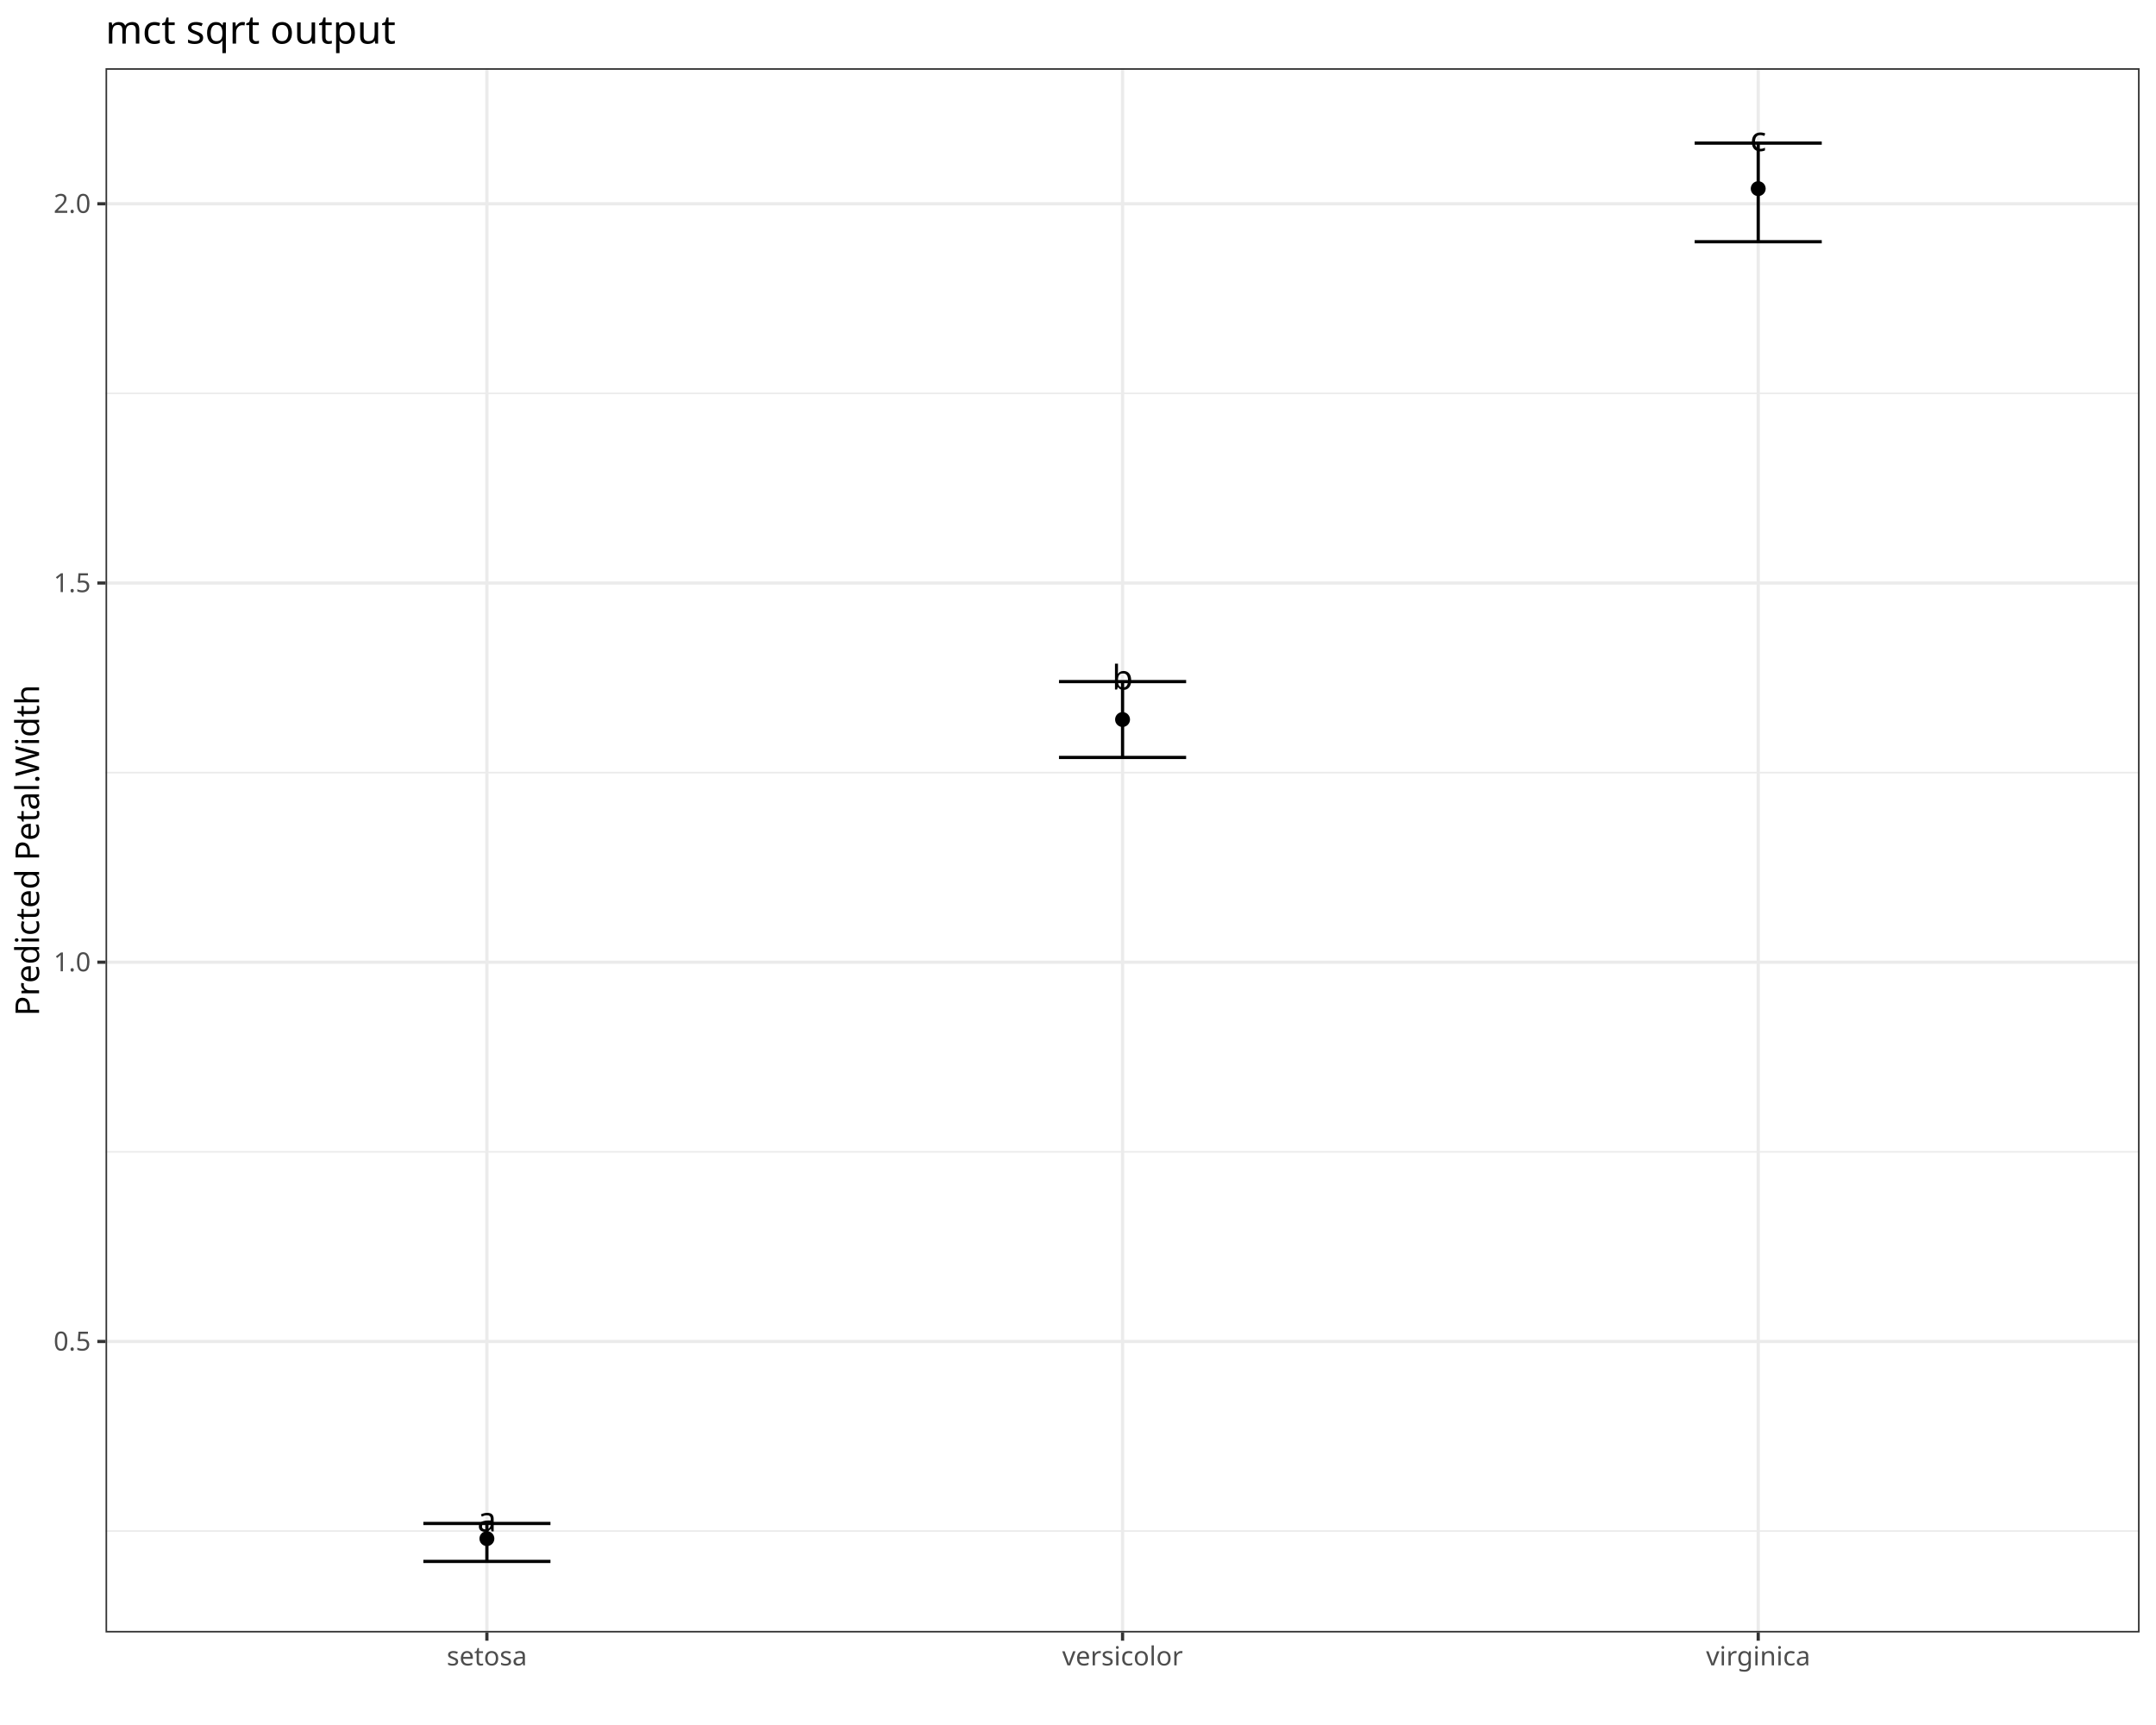
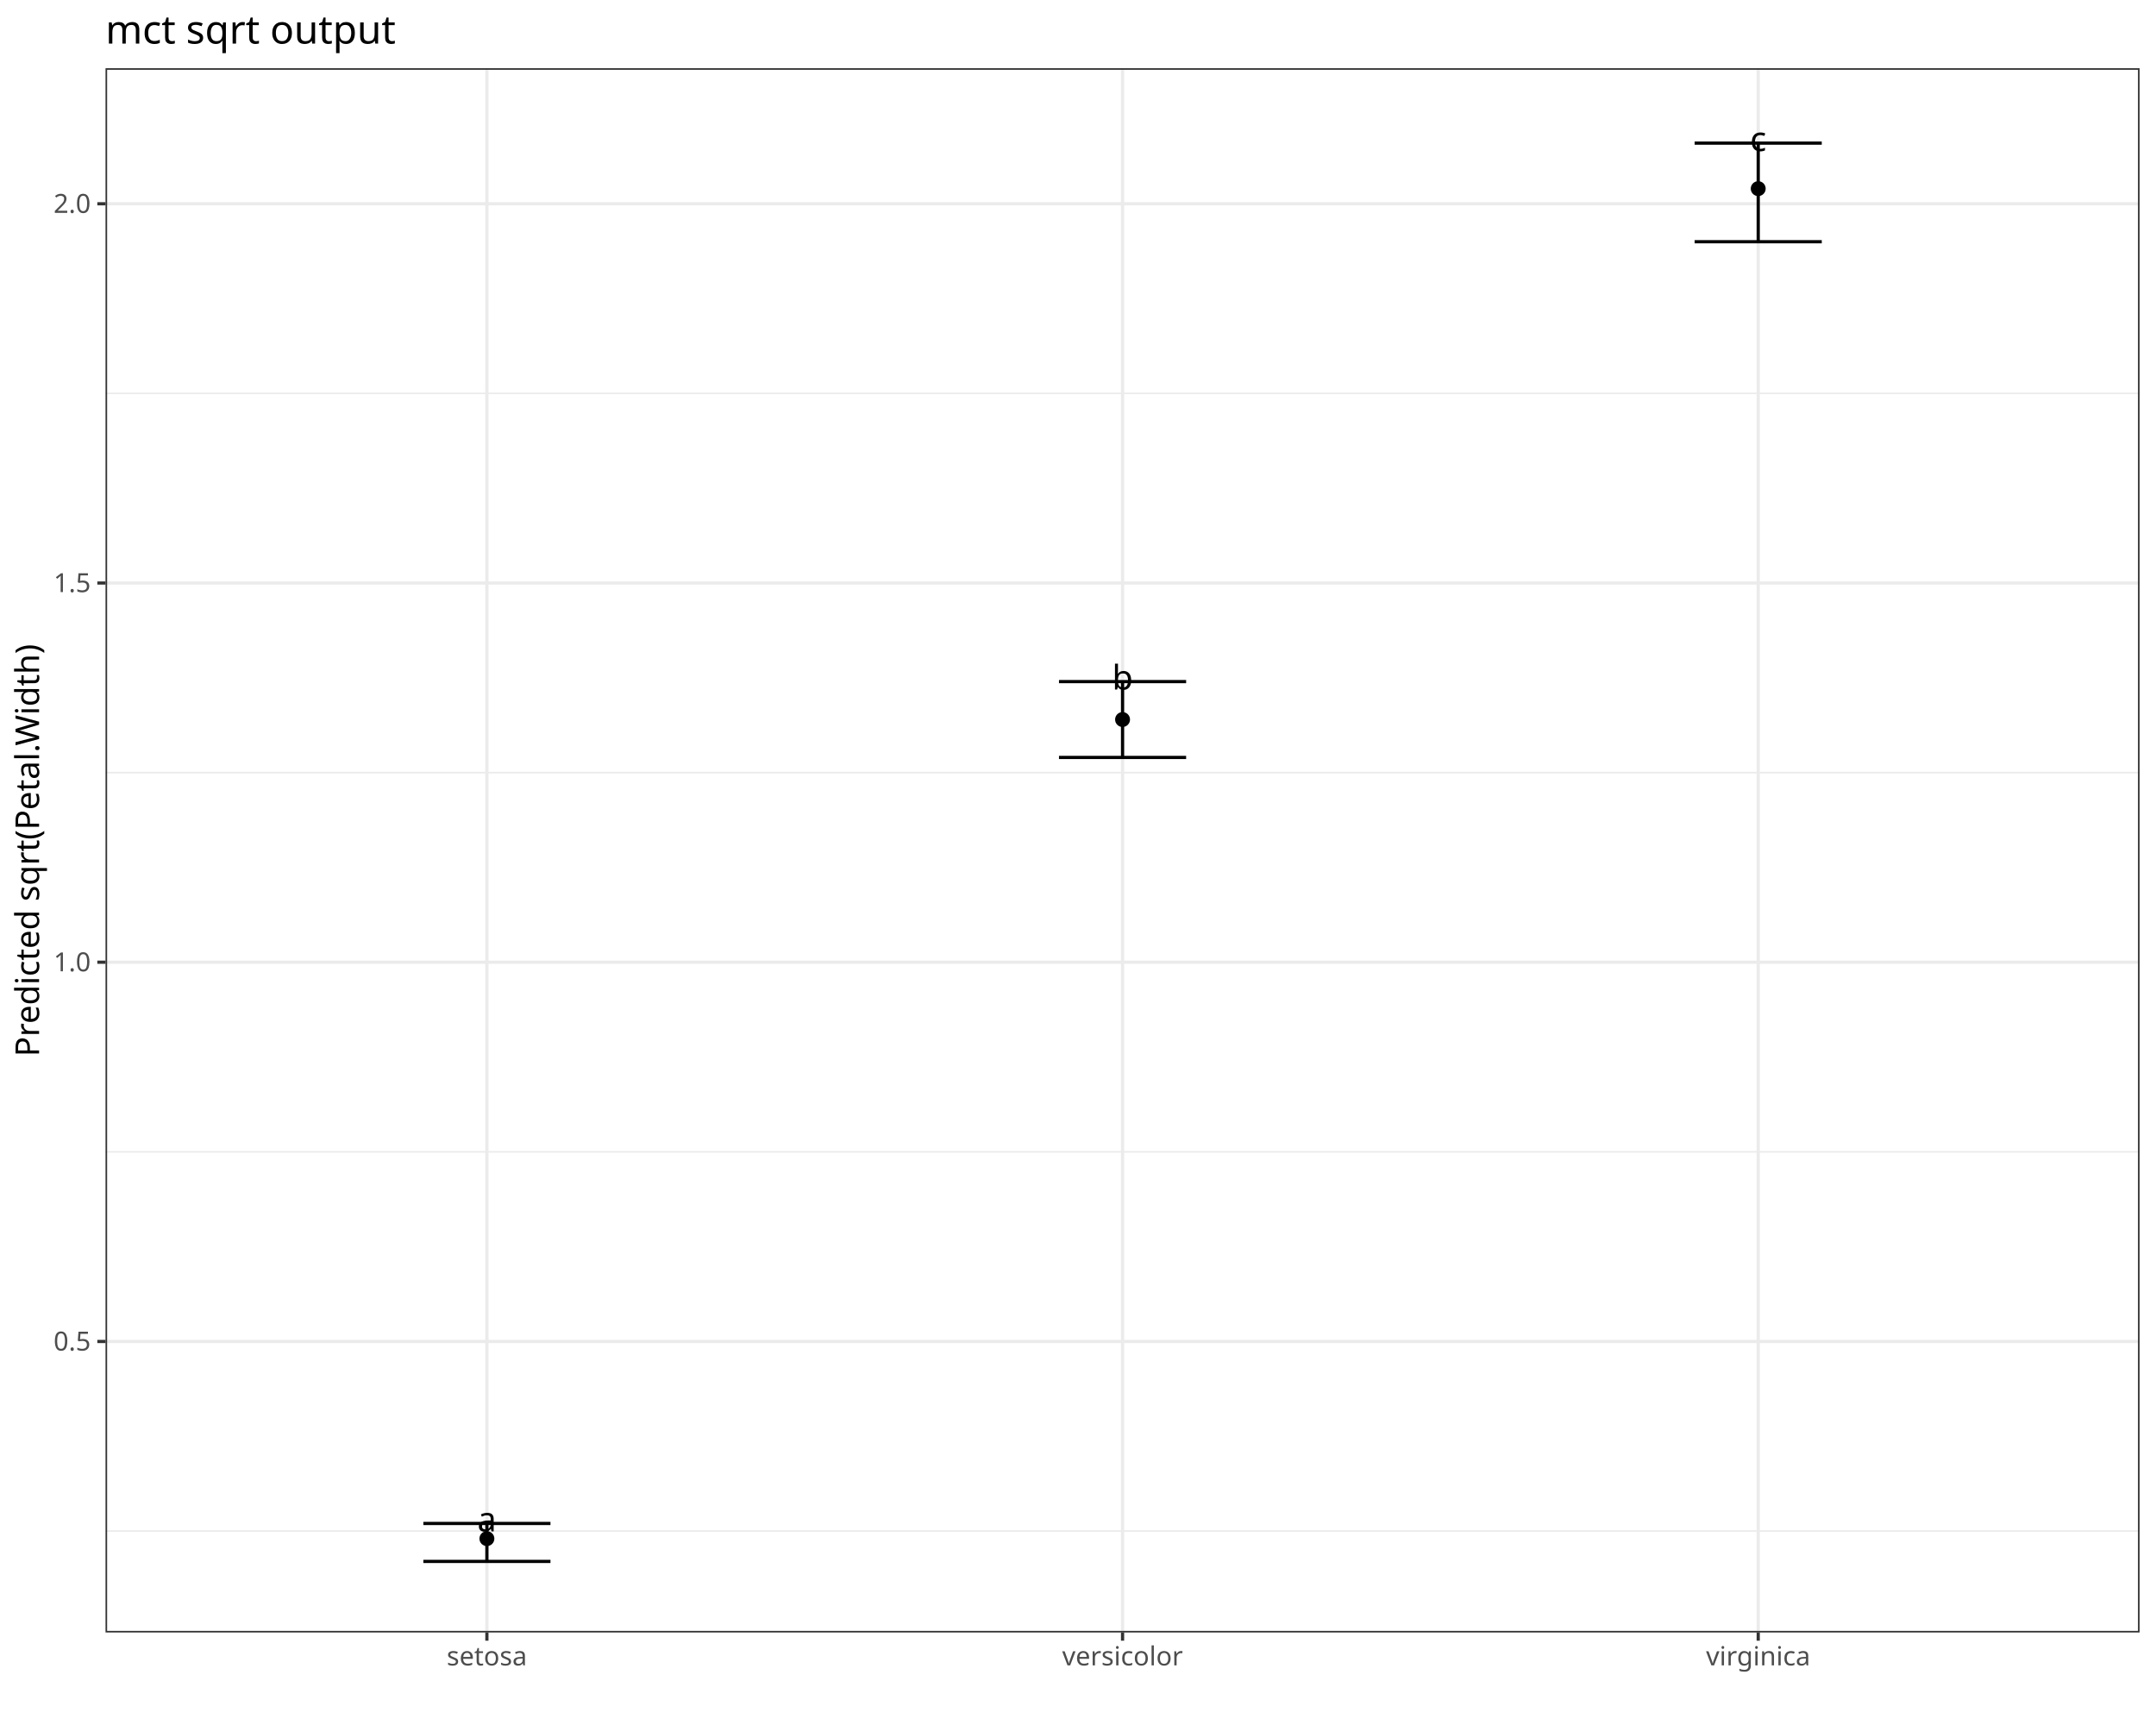
<svg xmlns="http://www.w3.org/2000/svg" class="svglite" data-engine-version="2.0" width="720.00pt" height="576.00pt" viewBox="0 0 720.00 576.00">
  <defs>
    <style type="text/css">
    .svglite line, .svglite polyline, .svglite polygon, .svglite path, .svglite rect, .svglite circle {
      fill: none;
      stroke: #000000;
      stroke-linecap: round;
      stroke-linejoin: round;
      stroke-miterlimit: 10.00;
    }
  </style>
  </defs>
  <rect width="100%" height="100%" style="stroke: none; fill: #FFFFFF;" />
  <defs>
    <clipPath id="cpMC4wMHw3MjAuMDB8MC4wMHw1NzYuMDA=">
      <rect x="0.00" y="0.00" width="720.00" height="576.00" />
    </clipPath>
  </defs>
  <g clip-path="url(#cpMC4wMHw3MjAuMDB8MC4wMHw1NzYuMDA=)">
    <rect x="0.00" y="0.00" width="720.00" height="576.00" style="stroke-width: 1.07; stroke: #FFFFFF; fill: #FFFFFF;" />
  </g>
  <defs>
    <clipPath id="cpMzUuMjR8NzE0LjUyfDIyLjc4fDU0NS4xMQ==">
      <rect x="35.24" y="22.78" width="679.28" height="522.33" />
    </clipPath>
  </defs>
  <g clip-path="url(#cpMzUuMjR8NzE0LjUyfDIyLjc4fDU0NS4xMQ==)">
    <rect x="35.24" y="22.78" width="679.28" height="522.33" style="stroke-width: 1.07; stroke: none; fill: #FFFFFF;" />
    <polyline points="35.24,511.24 714.52,511.24 " style="stroke-width: 0.53; stroke: #EBEBEB; stroke-linecap: butt;" />
    <polyline points="35.24,384.62 714.52,384.62 " style="stroke-width: 0.53; stroke: #EBEBEB; stroke-linecap: butt;" />
    <polyline points="35.24,257.99 714.52,257.99 " style="stroke-width: 0.53; stroke: #EBEBEB; stroke-linecap: butt;" />
    <polyline points="35.24,131.36 714.52,131.36 " style="stroke-width: 0.53; stroke: #EBEBEB; stroke-linecap: butt;" />
    <polyline points="35.24,447.93 714.52,447.93 " style="stroke-width: 1.07; stroke: #EBEBEB; stroke-linecap: butt;" />
    <polyline points="35.24,321.30 714.52,321.30 " style="stroke-width: 1.07; stroke: #EBEBEB; stroke-linecap: butt;" />
    <polyline points="35.24,194.68 714.52,194.68 " style="stroke-width: 1.07; stroke: #EBEBEB; stroke-linecap: butt;" />
    <polyline points="35.24,68.05 714.52,68.05 " style="stroke-width: 1.07; stroke: #EBEBEB; stroke-linecap: butt;" />
    <polyline points="162.60,545.11 162.60,22.78 " style="stroke-width: 1.07; stroke: #EBEBEB; stroke-linecap: butt;" />
    <polyline points="374.88,545.11 374.88,22.78 " style="stroke-width: 1.07; stroke: #EBEBEB; stroke-linecap: butt;" />
    <polyline points="587.16,545.11 587.16,22.78 " style="stroke-width: 1.07; stroke: #EBEBEB; stroke-linecap: butt;" />
    <circle cx="162.60" cy="513.77" r="2.49" style="stroke-width: 0.71; stroke: none; fill: #000000;" />
    <circle cx="374.88" cy="240.26" r="2.49" style="stroke-width: 0.71; stroke: none; fill: #000000;" />
    <circle cx="587.16" cy="62.99" r="2.49" style="stroke-width: 0.71; stroke: none; fill: #000000;" />
    <polyline points="141.38,508.71 183.83,508.71 " style="stroke-width: 1.07; stroke-linecap: butt;" />
    <polyline points="162.60,508.71 162.60,521.37 " style="stroke-width: 1.07; stroke-linecap: butt;" />
    <polyline points="141.38,521.37 183.83,521.37 " style="stroke-width: 1.07; stroke-linecap: butt;" />
    <polyline points="353.65,227.60 396.11,227.60 " style="stroke-width: 1.07; stroke-linecap: butt;" />
    <polyline points="374.88,227.60 374.88,252.92 " style="stroke-width: 1.07; stroke-linecap: butt;" />
    <polyline points="353.65,252.92 396.11,252.92 " style="stroke-width: 1.07; stroke-linecap: butt;" />
    <polyline points="565.93,47.79 608.38,47.79 " style="stroke-width: 1.07; stroke-linecap: butt;" />
    <polyline points="587.16,47.79 587.16,80.71 " style="stroke-width: 1.07; stroke-linecap: butt;" />
    <polyline points="565.93,80.71 608.38,80.71 " style="stroke-width: 1.07; stroke-linecap: butt;" />
    <text x="162.60" y="511.36" text-anchor="middle" style="font-size: 11.38px; font-family: sans;" textLength="6.33px" lengthAdjust="spacingAndGlyphs">a</text>
    <text x="374.88" y="230.25" text-anchor="middle" style="font-size: 11.38px; font-family: sans;" textLength="6.33px" lengthAdjust="spacingAndGlyphs">b</text>
    <text x="587.16" y="50.44" text-anchor="middle" style="font-size: 11.38px; font-family: sans;" textLength="5.70px" lengthAdjust="spacingAndGlyphs">c</text>
    <rect x="35.24" y="22.78" width="679.28" height="522.33" style="stroke-width: 1.07; stroke: #333333;" />
  </g>
  <g clip-path="url(#cpMC4wMHw3MjAuMDB8MC4wMHw1NzYuMDA=)">
    <text x="30.31" y="450.96" text-anchor="end" style="font-size: 8.80px; fill: #4D4D4D; font-family: sans;" textLength="12.23px" lengthAdjust="spacingAndGlyphs">0.5</text>
    <text x="30.31" y="324.33" text-anchor="end" style="font-size: 8.80px; fill: #4D4D4D; font-family: sans;" textLength="12.23px" lengthAdjust="spacingAndGlyphs">1.0</text>
    <text x="30.31" y="197.71" text-anchor="end" style="font-size: 8.80px; fill: #4D4D4D; font-family: sans;" textLength="12.23px" lengthAdjust="spacingAndGlyphs">1.5</text>
    <text x="30.31" y="71.08" text-anchor="end" style="font-size: 8.80px; fill: #4D4D4D; font-family: sans;" textLength="12.23px" lengthAdjust="spacingAndGlyphs">2.0</text>
    <polyline points="32.50,447.93 35.24,447.93 " style="stroke-width: 1.07; stroke: #333333; stroke-linecap: butt;" />
    <polyline points="32.50,321.30 35.24,321.30 " style="stroke-width: 1.07; stroke: #333333; stroke-linecap: butt;" />
    <polyline points="32.50,194.68 35.24,194.68 " style="stroke-width: 1.07; stroke: #333333; stroke-linecap: butt;" />
    <polyline points="32.50,68.05 35.24,68.05 " style="stroke-width: 1.07; stroke: #333333; stroke-linecap: butt;" />
    <polyline points="162.60,547.85 162.60,545.11 " style="stroke-width: 1.07; stroke: #333333; stroke-linecap: butt;" />
    <polyline points="374.88,547.85 374.88,545.11 " style="stroke-width: 1.07; stroke: #333333; stroke-linecap: butt;" />
    <polyline points="587.16,547.85 587.16,545.11 " style="stroke-width: 1.07; stroke: #333333; stroke-linecap: butt;" />
    <text x="162.60" y="556.10" text-anchor="middle" style="font-size: 8.80px; fill: #4D4D4D; font-family: sans;" textLength="25.94px" lengthAdjust="spacingAndGlyphs">setosa</text>
    <text x="374.88" y="556.10" text-anchor="middle" style="font-size: 8.80px; fill: #4D4D4D; font-family: sans;" textLength="37.66px" lengthAdjust="spacingAndGlyphs">versicolor</text>
    <text x="587.16" y="556.10" text-anchor="middle" style="font-size: 8.80px; fill: #4D4D4D; font-family: sans;" textLength="32.28px" lengthAdjust="spacingAndGlyphs">virginica</text>
-     <text transform="translate(13.05,283.95) rotate(-90)" text-anchor="middle" style="font-size: 11.00px; font-family: sans;" textLength="105.78px" lengthAdjust="spacingAndGlyphs">Predicted Petal.Width</text>
+     <text transform="translate(13.05,283.95) rotate(-90)" text-anchor="middle" style="font-size: 11.00px; font-family: sans;" textLength="131.45px" lengthAdjust="spacingAndGlyphs">Predicted sqrt(Petal.Width)</text>
    <text x="35.24" y="14.56" style="font-size: 13.20px; font-family: sans;" textLength="87.32px" lengthAdjust="spacingAndGlyphs">mct sqrt output</text>
  </g>
</svg>
